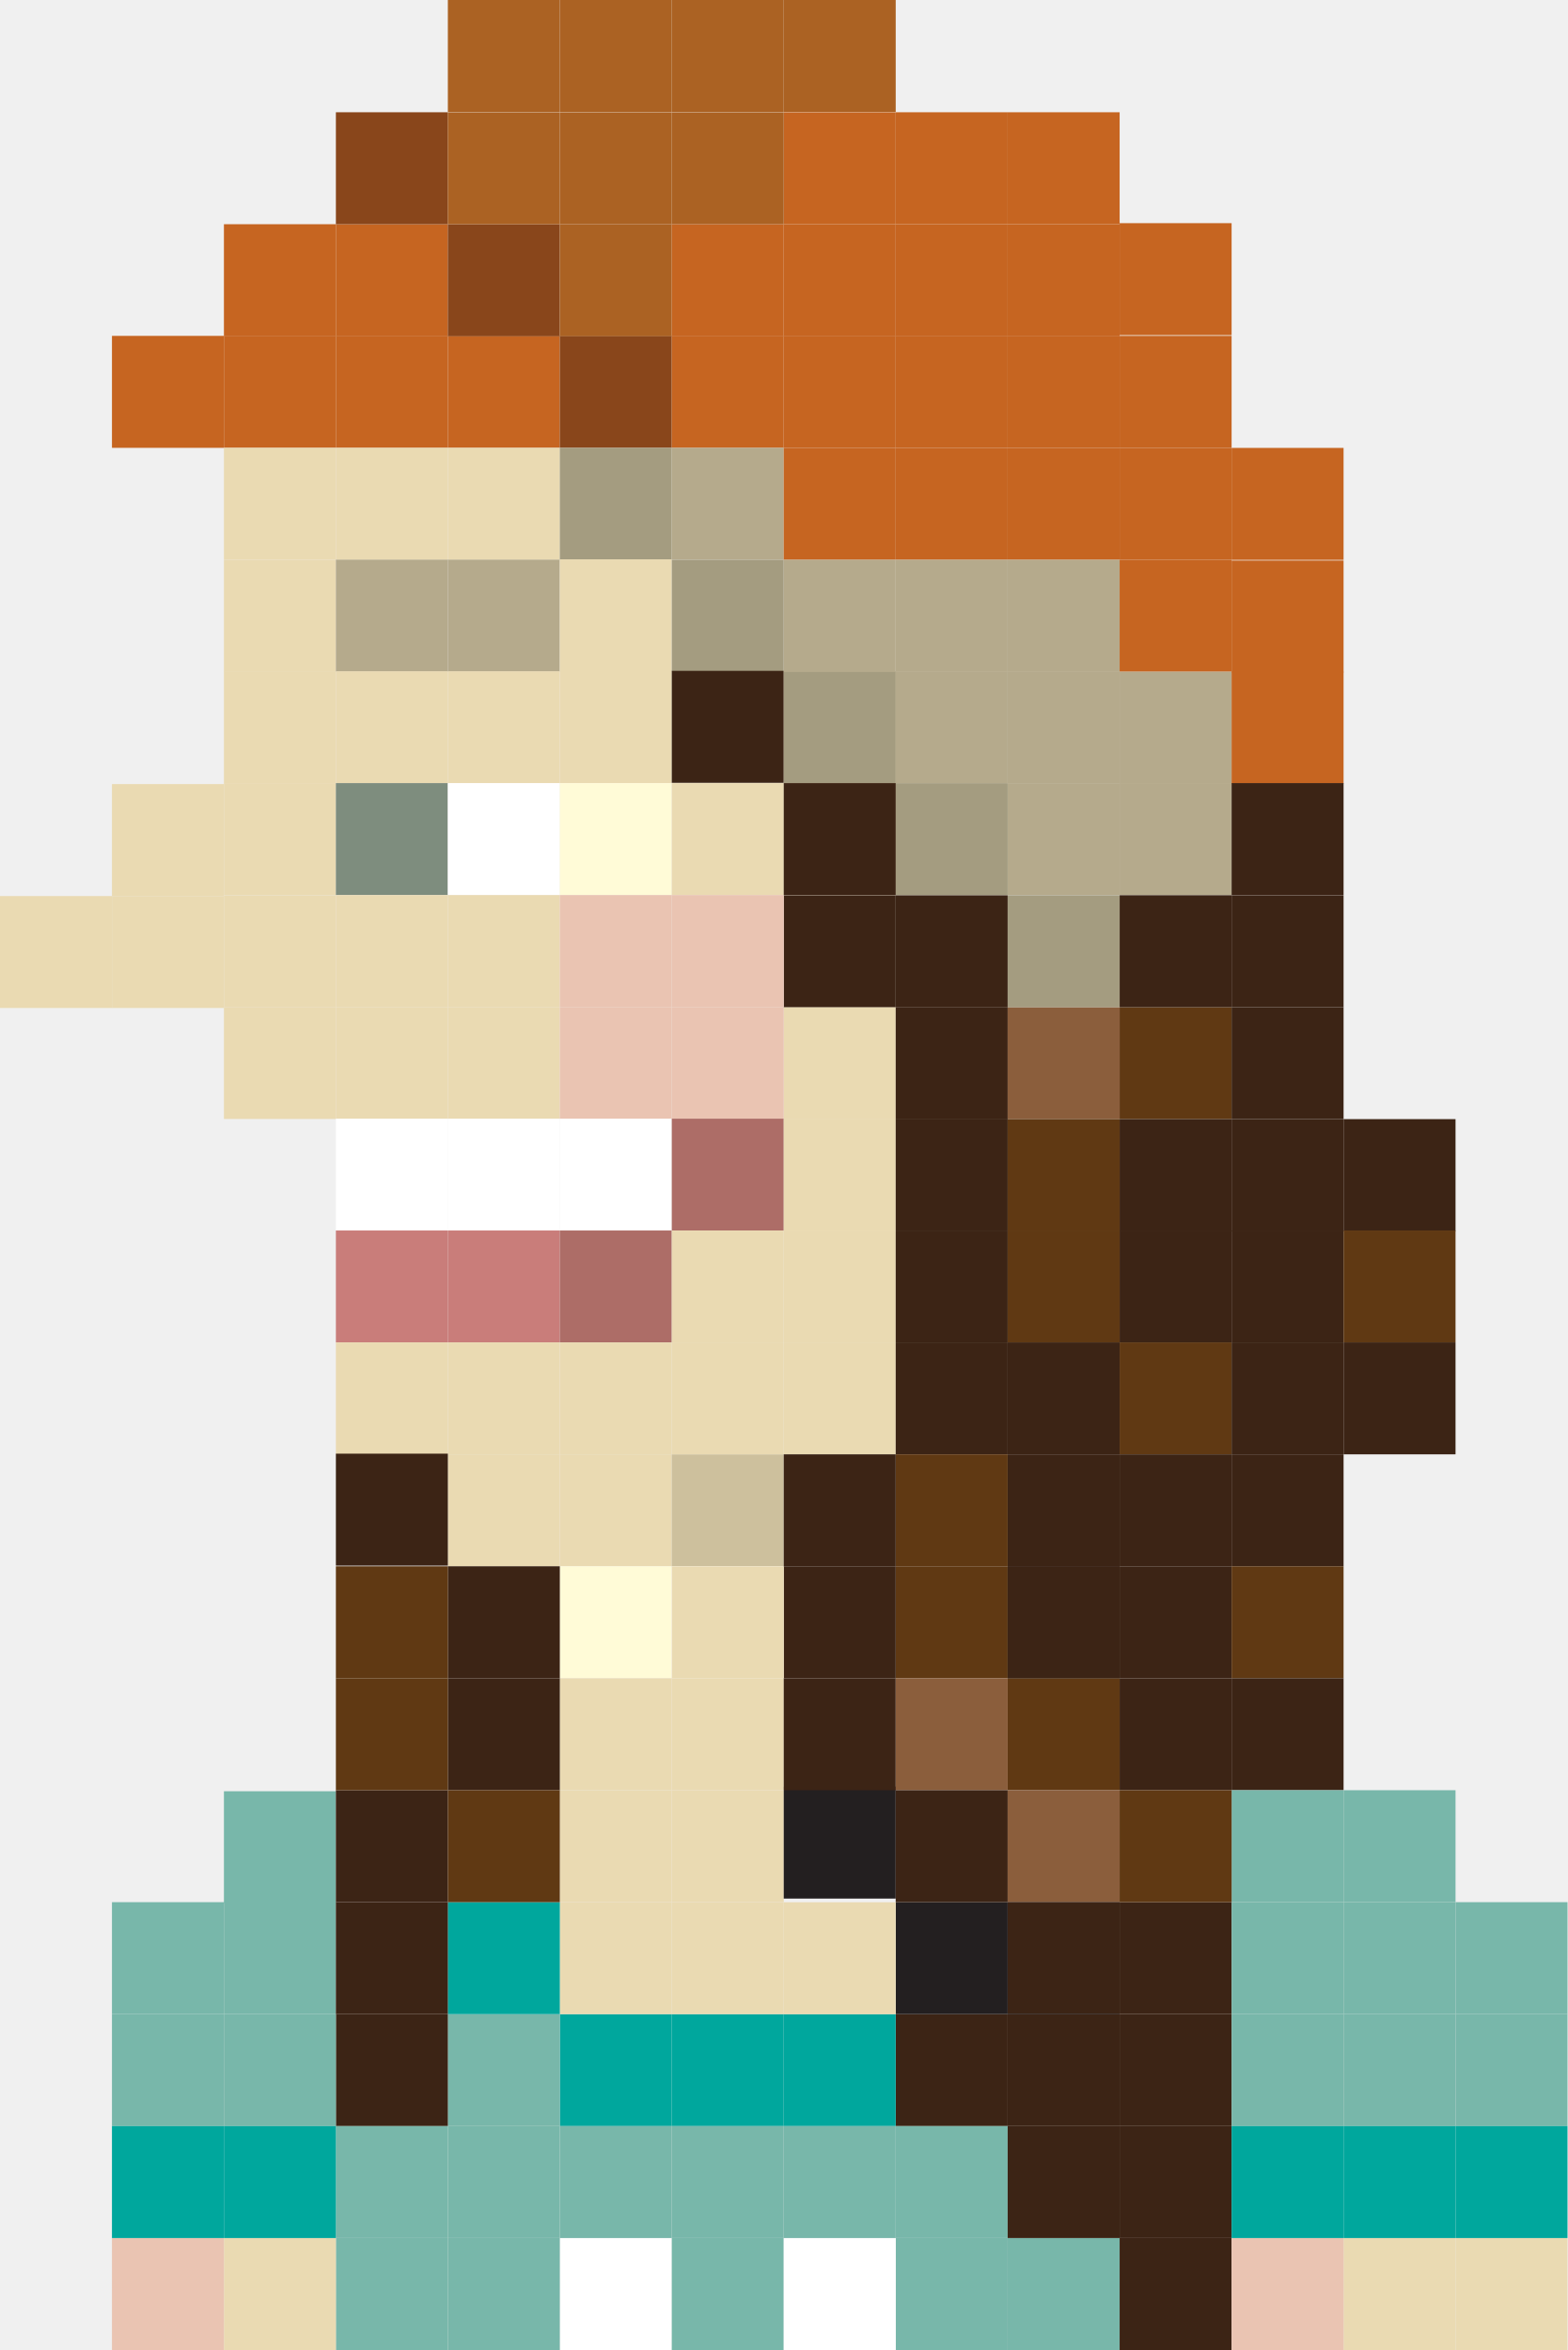
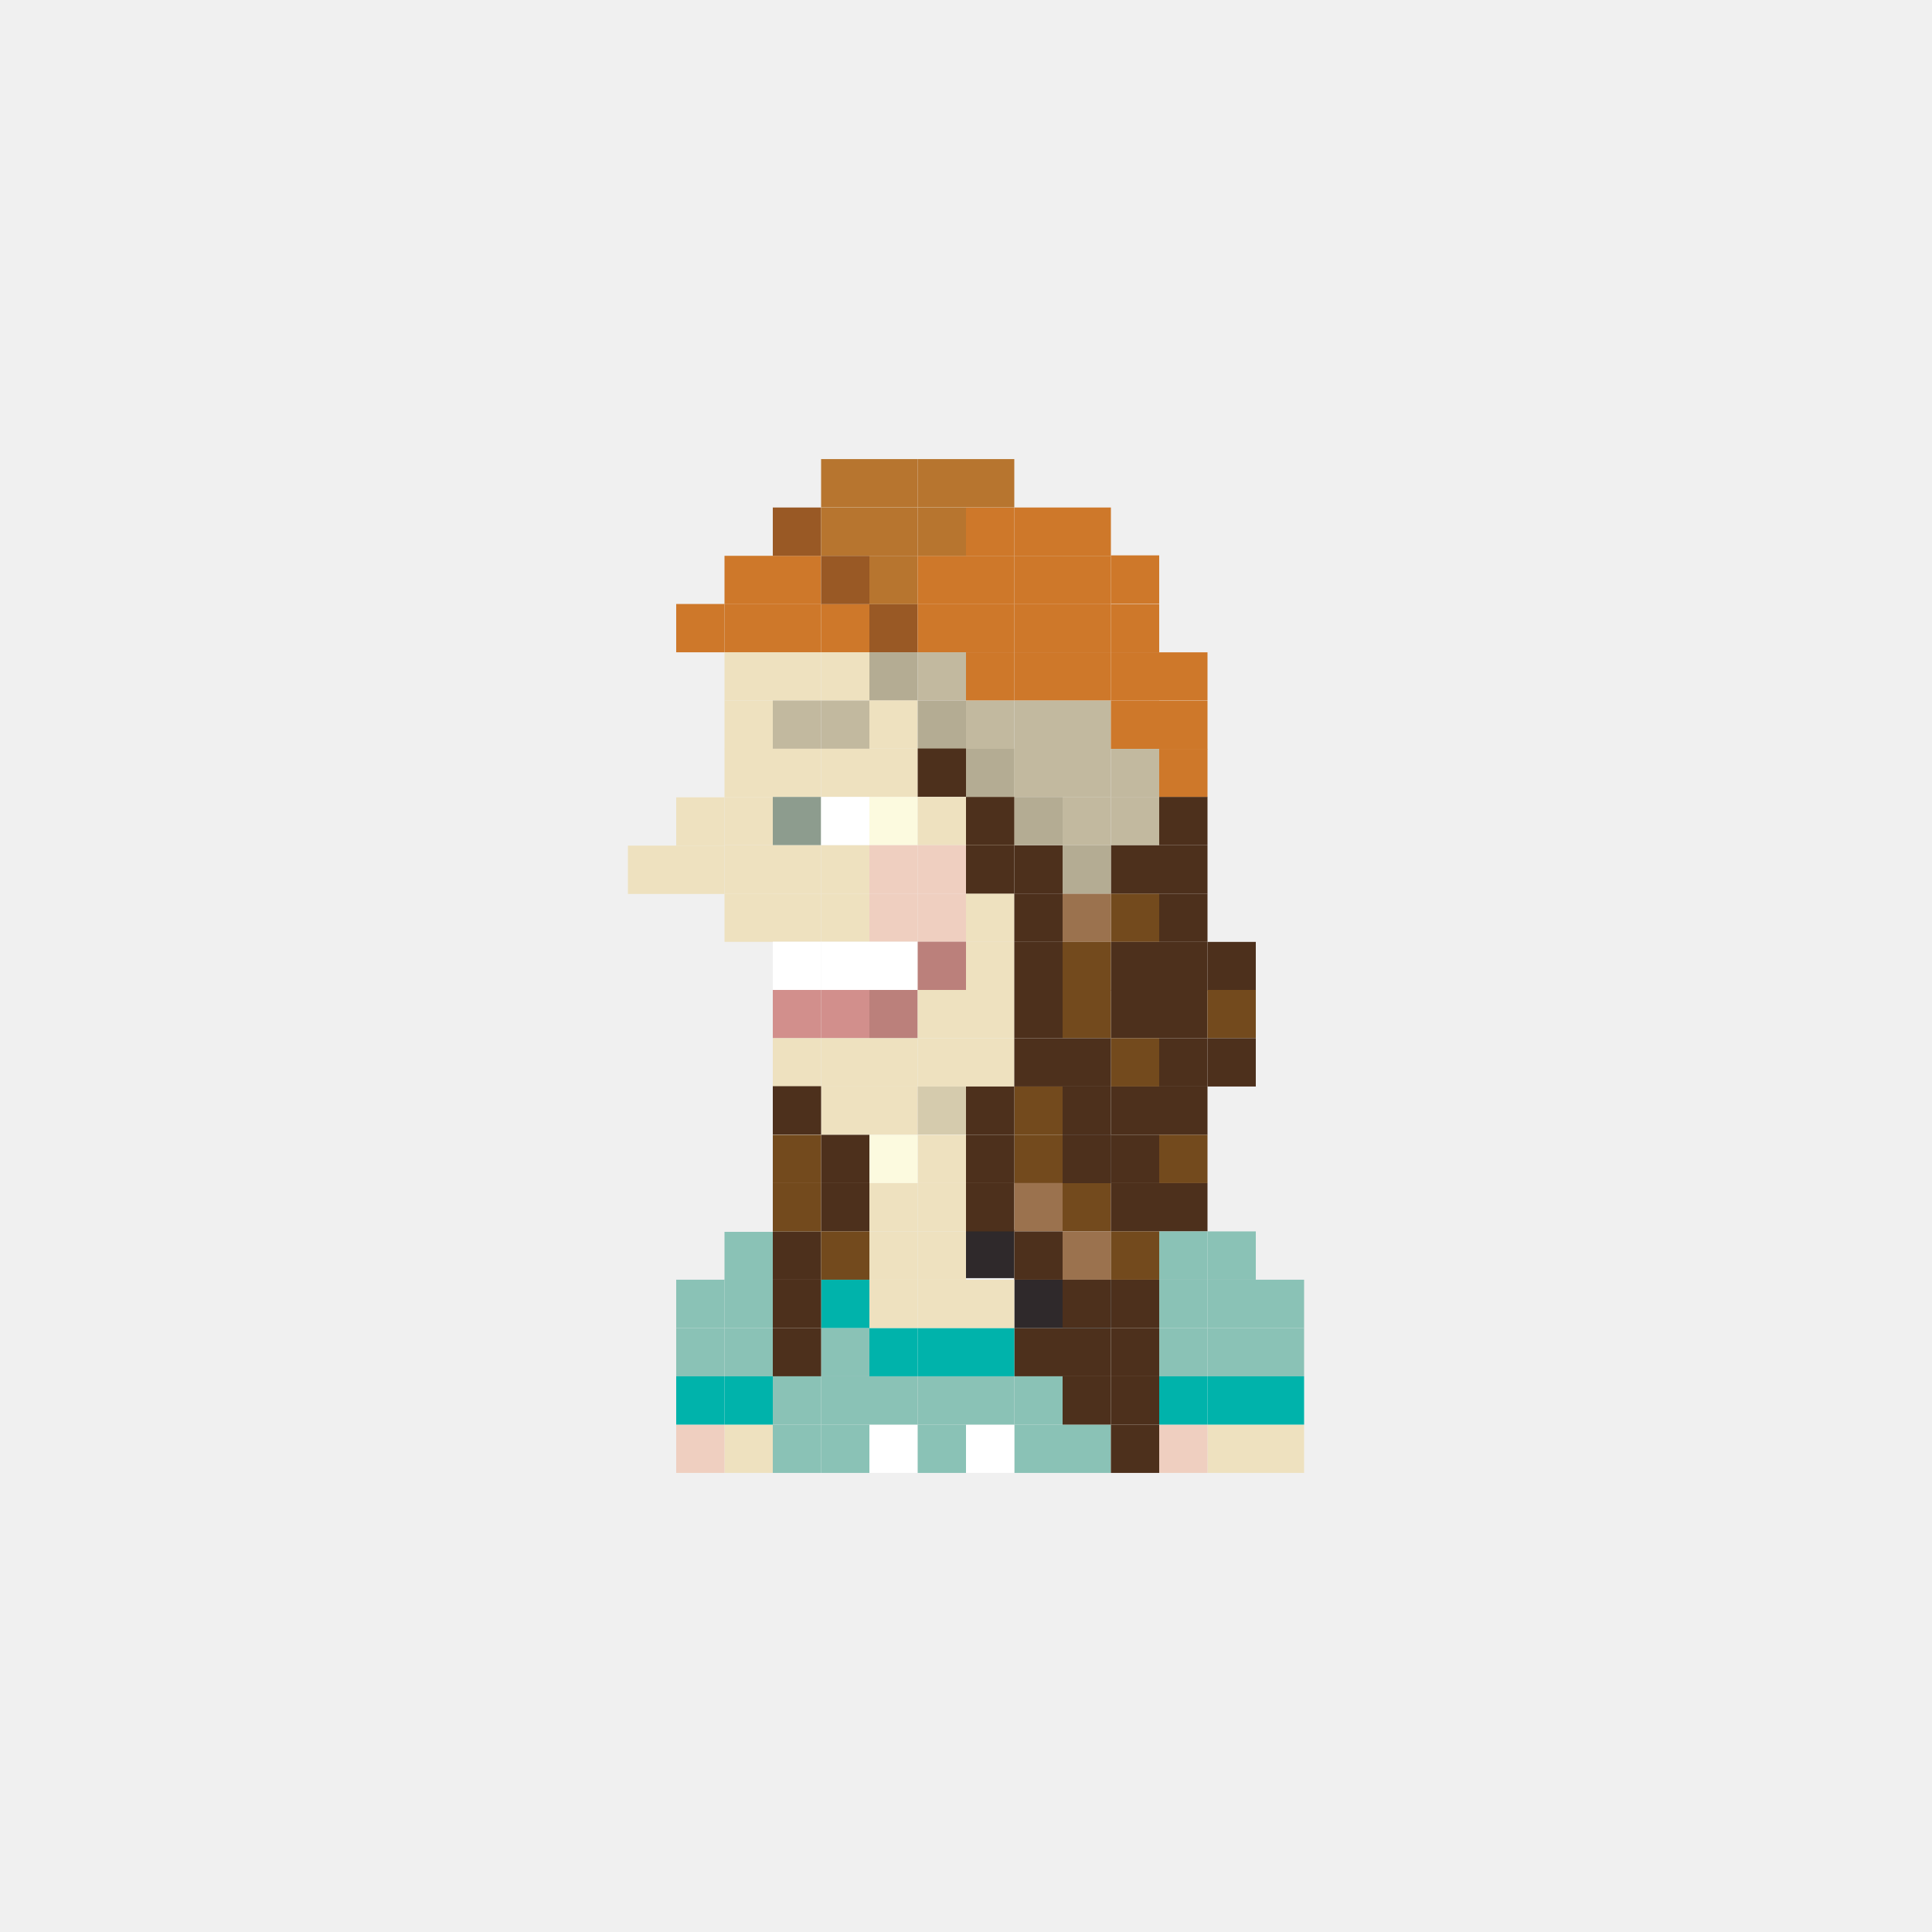
- <svg xmlns="http://www.w3.org/2000/svg" version="1.1" id="Layer_1" x="0px" y="0px" width="21px" height="31.485px" viewBox="0 0 21 31.485" enable-background="new 0 0 21 31.485" xml:space="preserve">
+ <svg xmlns="http://www.w3.org/2000/svg" version="1.1" id="Layer_1" x="0px" y="0px" width="300px" height="300px" viewBox="0 0 300 300" enable-background="new 0 0 300 300" xml:space="preserve">
  <g>
-     <rect x="1.5" y="12.005" fill="#EADAB2" width="1.5" height="1.5" />
-     <rect y="12.005" fill="#EADAB2" width="1.5" height="1.5" />
-     <rect x="1.5" y="10.505" fill="#EADAB2" width="1.5" height="1.5" />
-     <rect x="7.5" y="26.985" fill="#00A79D" width="1.5" height="1.5" />
-     <rect x="9" y="26.985" fill="#00A79D" width="1.5" height="1.5" />
-     <rect x="12" y="26.985" fill="#3C2415" width="1.5" height="1.5" />
-     <rect x="10.5" y="26.985" fill="#00A79D" width="1.5" height="1.5" />
-     <rect x="6" y="26.985" fill="#78B7AA" width="1.5" height="1.5" />
-     <rect x="4.5" y="26.985" fill="#3C2415" width="1.5" height="1.5" />
-     <rect x="3" y="26.985" fill="#78B7AA" width="1.5" height="1.5" />
-     <rect x="13.5" y="26.985" fill="#3C2415" width="1.5" height="1.5" />
-     <rect x="15" y="26.985" fill="#3C2415" width="1.5" height="1.5" />
-     <rect x="18" y="26.985" fill="#78B7AA" width="1.5" height="1.5" />
-     <rect x="19.5" y="26.985" fill="#78B7AA" width="1.5" height="1.5" />
-     <rect x="7.5" y="29.985" fill="#FFFFFF" width="1.5" height="1.5" />
-     <rect x="9" y="29.985" fill="#78B7AA" width="1.5" height="1.5" />
-     <rect x="12" y="29.985" fill="#78B7AA" width="1.5" height="1.5" />
-     <rect x="10.5" y="29.985" fill="#FFFFFF" width="1.5" height="1.5" />
-     <rect x="6" y="29.985" fill="#78B7AA" width="1.5" height="1.5" />
-     <rect x="4.5" y="29.985" fill="#78B7AA" width="1.5" height="1.5" />
-     <rect x="3" y="29.985" fill="#EADAB2" width="1.5" height="1.5" />
-     <rect x="13.5" y="29.985" fill="#78B7AA" width="1.5" height="1.5" />
-     <rect x="15" y="29.985" fill="#3C2415" width="1.5" height="1.5" />
-     <rect x="18" y="29.985" fill="#EADAB2" width="1.5" height="1.5" />
-     <rect x="19.5" y="29.985" fill="#EADAB2" width="1.5" height="1.5" />
-     <rect x="7.5" y="25.485" fill="#EADAB2" width="1.5" height="1.5" />
-     <rect x="9" y="25.485" fill="#EADAB2" width="1.5" height="1.5" />
-     <rect x="12" y="25.485" fill="#231F20" width="1.5" height="1.5" />
-     <rect x="10.5" y="25.486" fill="#EADAB2" width="1.5" height="1.5" />
-     <rect x="9" y="23.985" fill="#EADAB2" width="1.5" height="1.5" />
-     <rect x="10.5" y="23.937" fill="#231F20" width="1.5" height="1.5" />
-     <rect x="6" y="25.485" fill="#00A79D" width="1.5" height="1.5" />
-     <rect x="3" y="25.485" fill="#78B7AA" width="1.5" height="1.5" />
-     <rect x="13.5" y="25.485" fill="#334D6B" width="1.5" height="1.5" />
-     <rect x="15" y="25.485" fill="#3C2415" width="1.5" height="1.5" />
-     <rect x="18" y="25.485" fill="#78B7AA" width="1.5" height="1.5" />
-     <rect x="19.5" y="25.485" fill="#78B7AA" width="1.5" height="1.5" />
-     <rect x="3" y="23.999" fill="#78B7AA" width="1.5" height="1.5" />
-     <rect x="7.5" y="28.485" fill="#78B7AA" width="1.5" height="1.5" />
-     <rect x="9" y="28.485" fill="#78B7AA" width="1.5" height="1.5" />
-     <rect x="12" y="28.485" fill="#78B7AA" width="1.5" height="1.5" />
-     <rect x="10.5" y="28.485" fill="#78B7AA" width="1.5" height="1.5" />
-     <rect x="6" y="28.485" fill="#78B7AA" width="1.5" height="1.5" />
-     <rect x="4.5" y="28.485" fill="#78B7AA" width="1.5" height="1.5" />
-     <rect x="3" y="28.485" fill="#00A79D" width="1.5" height="1.5" />
-     <rect x="1.5" y="26.985" fill="#78B7AA" width="1.5" height="1.5" />
-     <rect x="1.5" y="29.985" fill="#EAC4B2" width="1.5" height="1.5" />
-     <rect x="1.5" y="25.485" fill="#78B7AA" width="1.5" height="1.5" />
-     <rect x="1.5" y="28.485" fill="#00A79D" width="1.5" height="1.5" />
-     <rect x="13.5" y="28.485" fill="#3C2415" width="1.5" height="1.5" />
-     <rect x="15" y="28.485" fill="#3C2415" width="1.5" height="1.5" />
-     <rect x="18" y="28.485" fill="#00A79D" width="1.5" height="1.5" />
-     <rect x="19.5" y="28.485" fill="#00A79D" width="1.5" height="1.5" />
-     <rect x="1.5" y="4.5" fill="#C66521" width="1.5" height="1.5" />
-     <rect x="3" y="4.5" fill="#C66521" width="1.5" height="1.5" />
-     <rect x="4.5" y="4.5" fill="#C66521" width="1.5" height="1.5" />
-     <rect x="6" y="4.5" fill="#C66521" width="1.5" height="1.5" />
-     <rect x="7.5" y="4.5" fill="#89461B" width="1.5" height="1.5" />
-     <rect x="9" y="4.5" fill="#C66521" width="1.5" height="1.5" />
-     <rect x="3" y="6" fill="#EADAB2" width="1.5" height="1.5" />
-     <rect x="4.5" y="6" fill="#EADAB2" width="1.5" height="1.5" />
-     <rect x="6" y="6" fill="#EADAB2" width="1.5" height="1.5" />
-     <rect x="7.5" y="6" fill="#A49C80" width="1.5" height="1.5" />
-     <rect x="9" y="6" fill="#B5AA8C" width="1.5" height="1.5" />
-     <rect x="3" y="7.5" fill="#EADAB2" width="1.5" height="1.5" />
-     <rect x="3" y="8.994" fill="#EADAB2" width="1.5" height="1.5" />
-     <rect x="3" y="10.492" fill="#EADAB2" width="1.5" height="1.5" />
-     <rect x="3" y="11.994" fill="#EADAB2" width="1.5" height="1.5" />
-     <rect x="3" y="13.492" fill="#EADAB2" width="1.5" height="1.5" />
-     <rect x="6" y="13.492" fill="#EADAB2" width="1.5" height="1.5" />
-     <rect x="4.5" y="13.492" fill="#EADAB2" width="1.5" height="1.5" />
-     <rect x="7.5" y="13.492" fill="#EAC4B2" width="1.5" height="1.5" />
-     <rect x="10.5" y="13.492" fill="#EADAB2" width="1.5" height="1.5" />
-     <rect x="9" y="13.492" fill="#EAC4B2" width="1.5" height="1.5" />
-     <rect x="6" y="14.988" fill="#FFFFFF" width="1.5" height="1.5" />
-     <rect x="4.5" y="14.988" fill="#FFFFFF" width="1.5" height="1.5" />
-     <rect x="7.5" y="14.988" fill="#FFFFFF" width="1.5" height="1.5" />
-     <rect x="9" y="14.988" fill="#AD6D67" width="1.5" height="1.5" />
-     <rect x="6" y="16.486" fill="#C97D7A" width="1.5" height="1.499" />
-     <rect x="4.5" y="16.486" fill="#C97D7A" width="1.5" height="1.499" />
-     <rect x="7.5" y="16.486" fill="#AD6D67" width="1.5" height="1.499" />
-     <rect x="9" y="16.486" fill="#EADAB2" width="1.5" height="1.499" />
-     <rect x="6" y="17.985" fill="#EADAB2" width="1.5" height="1.5" />
-     <rect x="4.5" y="17.985" fill="#EADAB2" width="1.5" height="1.5" />
-     <rect x="7.5" y="17.985" fill="#EADAB2" width="1.5" height="1.5" />
-     <rect x="6" y="19.485" fill="#EADAB2" width="1.5" height="1.5" />
-     <rect x="7.5" y="19.485" fill="#EADAB2" width="1.5" height="1.5" />
-     <rect x="7.5" y="20.985" fill="#FFFBD7" width="1.5" height="1.5" />
-     <rect x="9" y="19.485" fill="#CDC09D" width="1.5" height="1.5" />
-     <rect x="9" y="17.985" fill="#EADAB2" width="1.5" height="1.5" />
-     <rect x="10.5" y="17.985" fill="#EADAB2" width="1.5" height="1.5" />
-     <rect x="9" y="20.985" fill="#FFFFFF" width="1.5" height="1.5" />
-     <rect x="12" y="20.985" fill="#603913" width="1.5" height="1.5" />
-     <rect x="10.5" y="20.985" fill="#3C2415" width="1.5" height="1.5" />
-     <rect x="9" y="20.985" fill="#EADAB2" width="1.5" height="1.5" />
-     <rect x="9" y="22.485" fill="#EADAB2" width="1.5" height="1.5" />
-     <rect x="10.5" y="22.485" fill="#3C2415" width="1.5" height="1.5" />
-     <rect x="13.5" y="20.985" fill="#231F20" width="1.5" height="1.5" />
-     <rect x="7.5" y="22.485" fill="#EADAB2" width="1.5" height="1.5" />
-     <rect x="12" y="22.485" fill="#8B5E3C" width="1.5" height="1.5" />
-     <rect x="12" y="23.985" fill="#3C2415" width="1.5" height="1.5" />
-     <rect x="7.5" y="23.985" fill="#EADAB2" width="1.5" height="1.5" />
-     <rect x="12" y="13.492" fill="#3C2415" width="1.5" height="1.5" />
-     <rect x="10.5" y="11.994" fill="#3C2415" width="1.5" height="1.5" />
-     <rect x="12" y="11.994" fill="#3C2415" width="1.5" height="1.5" />
-     <rect x="10.5" y="16.486" fill="#EADAB2" width="1.5" height="1.499" />
-     <rect x="12" y="16.486" fill="#3C2415" width="1.5" height="1.499" />
-     <rect x="10.5" y="14.988" fill="#EADAB2" width="1.5" height="1.5" />
-     <rect x="12" y="14.988" fill="#3C2415" width="1.5" height="1.5" />
-     <rect x="10.5" y="10.492" fill="#EADAB2" width="1.5" height="1.5" />
-     <rect x="12" y="10.492" fill="#A49C80" width="1.5" height="1.5" />
-     <rect x="10.5" y="8.994" fill="#EADAB2" width="1.5" height="1.5" />
-     <rect x="12" y="8.994" fill="#B5AA8C" width="1.5" height="1.5" />
-     <rect x="13.5" y="10.492" fill="#B5AA8C" width="1.5" height="1.5" />
-     <rect x="13.5" y="8.994" fill="#B5AA8C" width="1.5" height="1.5" />
-     <rect x="4.5" y="7.498" fill="#B5AA8C" width="1.5" height="1.5" />
-     <rect x="6" y="7.498" fill="#B5AA8C" width="1.5" height="1.5" />
-     <rect x="7.5" y="7.494" fill="#EADAB2" width="1.5" height="1.5" />
-     <rect x="9" y="7.5" fill="#A49C80" width="1.5" height="1.5" />
-     <rect x="4.5" y="8.994" fill="#EADAB2" width="1.5" height="1.5" />
-     <rect x="6" y="8.994" fill="#EADAB2" width="1.5" height="1.5" />
-     <rect x="7.5" y="8.992" fill="#EADAB2" width="1.5" height="1.5" />
-     <rect x="9" y="8.988" fill="#3C2415" width="1.5" height="1.5" />
-     <rect x="4.5" y="10.492" fill="#7E8D7E" width="1.5" height="1.5" />
-     <rect x="6" y="10.492" fill="#FFFFFF" width="1.5" height="1.5" />
-     <rect x="4.5" y="11.992" fill="#EADAB2" width="1.5" height="1.5" />
-     <rect x="6" y="11.992" fill="#EADAB2" width="1.5" height="1.5" />
-     <rect x="7.5" y="10.492" fill="#FFFBD7" width="1.5" height="1.5" />
-     <rect x="9" y="10.492" fill="#EADAB2" width="1.5" height="1.5" />
-     <rect x="7.5" y="11.992" fill="#EAC4B2" width="1.5" height="1.5" />
-     <rect x="9" y="11.992" fill="#EAC4B2" width="1.5" height="1.5" />
-     <rect x="10.5" y="4.5" fill="#C66521" width="1.5" height="1.5" />
-     <rect x="12" y="4.5" fill="#C66521" width="1.5" height="1.5" />
-     <rect x="10.5" y="1.504" fill="#C66521" width="1.5" height="1.5" />
-     <rect x="12" y="1.504" fill="#C66521" width="1.5" height="1.5" />
-     <rect x="12" y="3.004" fill="#C66521" width="1.5" height="1.5" />
-     <rect x="13.5" y="3.004" fill="#C66521" width="1.5" height="1.5" />
-     <rect x="13.5" y="1.504" fill="#C66521" width="1.5" height="1.5" />
-     <rect x="3" y="3.004" fill="#C66521" width="1.5" height="1.5" />
-     <rect x="4.5" y="3.004" fill="#C66521" width="1.5" height="1.5" />
-     <rect x="6" y="3.004" fill="#89461B" width="1.5" height="1.5" />
-     <rect x="7.5" y="3.004" fill="#AB6223" width="1.5" height="1.5" />
-     <rect x="9" y="3.004" fill="#C66521" width="1.5" height="1.5" />
-     <rect x="4.5" y="1.504" fill="#89461B" width="1.5" height="1.5" />
-     <rect x="6" y="1.504" fill="#AB6223" width="1.5" height="1.5" />
-     <rect x="7.5" y="1.504" fill="#AB6223" width="1.5" height="1.5" />
-     <rect x="9" y="1.504" fill="#AB6223" width="1.5" height="1.5" />
-     <rect x="6" fill="#AB6223" width="1.5" height="1.5" />
-     <rect x="7.5" fill="#AB6223" width="1.5" height="1.5" />
-     <rect x="9" fill="#AB6223" width="1.5" height="1.5" />
-     <rect x="10.5" fill="#AB6223" width="1.5" height="1.5" />
-     <rect x="10.5" y="3.004" fill="#C66521" width="1.5" height="1.5" />
-     <rect x="10.5" y="6" fill="#C66521" width="1.5" height="1.5" />
-     <rect x="10.5" y="8.994" fill="#A49C80" width="1.5" height="1.5" />
-     <rect x="10.5" y="10.492" fill="#3C2415" width="1.5" height="1.5" />
-     <rect x="12" y="6" fill="#C66521" width="1.5" height="1.5" />
-     <rect x="13.5" y="6" fill="#C66521" width="1.5" height="1.5" />
-     <rect x="13.5" y="4.5" fill="#C66521" width="1.5" height="1.5" />
-     <rect x="15" y="4.5" fill="#C66521" width="1.5" height="1.5" />
-     <rect x="15" y="2.99" fill="#C66521" width="1.5" height="1.5" />
-     <rect x="13.5" y="7.5" fill="#B5AA8C" width="1.5" height="1.5" />
-     <rect x="15" y="7.5" fill="#C66521" width="1.5" height="1.5" />
-     <rect x="15" y="6" fill="#C66521" width="1.5" height="1.5" />
-     <rect x="15" y="9" fill="#B5AA8C" width="1.5" height="1.5" />
-     <rect x="15" y="10.492" fill="#B5AA8C" width="1.5" height="1.5" />
-     <rect x="15" y="13.494" fill="#603913" width="1.5" height="1.5" />
-     <rect x="15" y="11.994" fill="#3C2415" width="1.5" height="1.5" />
-     <rect x="15" y="14.994" fill="#3C2415" width="1.5" height="1.5" />
-     <rect x="16.5" y="9" fill="#C66521" width="1.5" height="1.5" />
-     <rect x="16.5" y="10.492" fill="#3C2415" width="1.5" height="1.5" />
-     <rect x="16.5" y="7.51" fill="#C66521" width="1.5" height="1.5" />
-     <rect x="16.5" y="6.001" fill="#C66521" width="1.5" height="1.5" />
-     <rect x="16.5" y="11.994" fill="#3C2415" width="1.5" height="1.5" />
-     <rect x="16.5" y="13.494" fill="#3C2415" width="1.5" height="1.5" />
-     <rect x="16.5" y="14.994" fill="#3C2415" width="1.5" height="1.5" />
-     <rect x="13.5" y="13.494" fill="#8B5E3C" width="1.5" height="1.5" />
-     <rect x="13.5" y="11.994" fill="#A49C80" width="1.5" height="1.5" />
-     <rect x="13.5" y="14.994" fill="#603913" width="1.5" height="1.5" />
-     <rect x="15" y="16.486" fill="#3C2415" width="1.5" height="1.499" />
-     <rect x="16.5" y="16.486" fill="#3C2415" width="1.5" height="1.499" />
-     <rect x="13.5" y="16.486" fill="#603913" width="1.5" height="1.499" />
-     <rect x="15" y="17.985" fill="#603913" width="1.5" height="1.5" />
-     <rect x="16.5" y="17.985" fill="#3C2415" width="1.5" height="1.5" />
-     <rect x="13.5" y="22.485" fill="#603913" width="1.5" height="1.5" />
-     <rect x="13.5" y="23.985" fill="#8B5E3C" width="1.5" height="1.5" />
-     <rect x="13.5" y="25.485" fill="#3C2415" width="1.5" height="1.5" />
-     <rect x="15" y="20.985" fill="#3C2415" width="1.5" height="1.5" />
-     <rect x="16.5" y="19.485" fill="#3C2415" width="1.5" height="1.5" />
-     <rect x="15" y="22.485" fill="#3C2415" width="1.5" height="1.5" />
-     <rect x="16.5" y="20.985" fill="#603913" width="1.5" height="1.5" />
-     <rect x="16.5" y="22.485" fill="#3C2415" width="1.5" height="1.5" />
-     <rect x="18" y="14.994" fill="#3C2415" width="1.5" height="1.5" />
-     <rect x="18" y="16.486" fill="#603913" width="1.5" height="1.499" />
-     <rect x="18" y="17.985" fill="#3C2415" width="1.5" height="1.5" />
-     <rect x="18" y="23.985" fill="#78B7AA" width="1.5" height="1.5" />
-     <rect x="16.5" y="26.985" fill="#78B7AA" width="1.5" height="1.5" />
-     <rect x="16.5" y="29.985" fill="#EAC4B2" width="1.5" height="1.5" />
-     <rect x="16.5" y="25.485" fill="#78B7AA" width="1.5" height="1.5" />
-     <rect x="16.5" y="28.485" fill="#00A79D" width="1.5" height="1.5" />
-     <rect x="16.5" y="23.985" fill="#78B7AA" width="1.5" height="1.5" />
-     <rect x="15" y="23.985" fill="#603913" width="1.5" height="1.5" />
-     <rect x="6" y="20.985" fill="#3C2415" width="1.5" height="1.5" />
-     <rect x="6" y="22.485" fill="#3C2415" width="1.5" height="1.5" />
-     <rect x="4.5" y="23.985" fill="#3C2415" width="1.5" height="1.5" />
-     <rect x="4.5" y="20.985" fill="#603913" width="1.5" height="1.5" />
-     <rect x="4.5" y="19.476" fill="#3C2415" width="1.5" height="1.5" />
-     <rect x="4.5" y="22.485" fill="#603913" width="1.5" height="1.5" />
-     <rect x="6" y="23.985" fill="#603913" width="1.5" height="1.5" />
-     <rect x="4.5" y="25.485" fill="#3C2415" width="1.5" height="1.5" />
-     <rect x="13.5" y="17.985" fill="#3C2415" width="1.5" height="1.5" />
-     <rect x="15" y="19.485" fill="#3C2415" width="1.5" height="1.5" />
-     <rect x="13.5" y="19.485" fill="#3C2415" width="1.5" height="1.5" />
-     <rect x="12" y="17.985" fill="#3C2415" width="1.5" height="1.5" />
-     <rect x="12" y="19.485" fill="#603913" width="1.5" height="1.5" />
-     <rect x="10.5" y="19.485" fill="#3C2415" width="1.5" height="1.5" />
-     <rect x="13.5" y="20.985" fill="#3C2415" width="1.5" height="1.5" />
-     <rect x="10.5" y="7.5" fill="#B5AA8C" width="1.5" height="1.5" />
-     <rect x="12" y="7.5" fill="#B5AA8C" width="1.5" height="1.5" />
+     <rect x="105" y="131.311" fill="#EEE1BF" width="7.5" height="7.5" />
+     <rect x="97.5" y="131.311" fill="#EEE1BF" width="7.5" height="7.5" />
+     <rect x="105" y="123.811" fill="#EEE1BF" width="7.5" height="7.5" />
+     <rect x="135" y="206.213" fill="#00B3AB" width="7.5" height="7.5" />
+     <rect x="142.5" y="206.213" fill="#00B3AB" width="7.5" height="7.5" />
+     <rect x="157.5" y="206.213" fill="#4D301C" width="7.5" height="7.5" />
+     <rect x="150" y="206.213" fill="#00B3AB" width="7.5" height="7.5" />
+     <rect x="127.5" y="206.213" fill="#8AC2B6" width="7.5" height="7.5" />
+     <rect x="120" y="206.213" fill="#4D301C" width="7.5" height="7.5" />
+     <rect x="112.5" y="206.213" fill="#8AC2B6" width="7.5" height="7.5" />
+     <rect x="165" y="206.213" fill="#4D301C" width="7.5" height="7.5" />
+     <rect x="172.5" y="206.213" fill="#4D301C" width="7.5" height="7.5" />
+     <rect x="187.5" y="206.213" fill="#8AC2B6" width="7.5" height="7.5" />
+     <rect x="195" y="206.213" fill="#8AC2B6" width="7.5" height="7.5" />
+     <rect x="135" y="221.213" fill="#FFFFFF" width="7.5" height="7.5" />
+     <rect x="142.5" y="221.213" fill="#8AC2B6" width="7.5" height="7.5" />
+     <rect x="157.5" y="221.213" fill="#8AC2B6" width="7.5" height="7.5" />
+     <rect x="150" y="221.213" fill="#FFFFFF" width="7.5" height="7.5" />
+     <rect x="127.5" y="221.213" fill="#8AC2B6" width="7.5" height="7.5" />
+     <rect x="120" y="221.213" fill="#8AC2B6" width="7.5" height="7.5" />
+     <rect x="112.5" y="221.213" fill="#EEE1BF" width="7.5" height="7.5" />
+     <rect x="165" y="221.213" fill="#8AC2B6" width="7.5" height="7.5" />
+     <rect x="172.5" y="221.213" fill="#4D301C" width="7.5" height="7.5" />
+     <rect x="187.5" y="221.213" fill="#EEE1BF" width="7.5" height="7.5" />
+     <rect x="195" y="221.213" fill="#EEE1BF" width="7.5" height="7.5" />
+     <rect x="135" y="198.713" fill="#EEE1BF" width="7.5" height="7.5" />
+     <rect x="142.5" y="198.713" fill="#EEE1BF" width="7.5" height="7.5" />
+     <rect x="157.5" y="198.713" fill="#2F292B" width="7.5" height="7.5" />
+     <rect x="150" y="198.718" fill="#EEE1BF" width="7.5" height="7.5" />
+     <rect x="142.5" y="191.213" fill="#EEE1BF" width="7.5" height="7.5" />
+     <rect x="150" y="190.969" fill="#2F292B" width="7.5" height="7.5" />
+     <rect x="127.5" y="198.713" fill="#00B3AB" width="7.5" height="7.5" />
+     <rect x="112.5" y="198.713" fill="#8AC2B6" width="7.5" height="7.5" />
+     <rect x="165" y="198.713" fill="#42607E" width="7.5" height="7.5" />
+     <rect x="172.5" y="198.713" fill="#4D301C" width="7.5" height="7.5" />
+     <rect x="187.5" y="198.713" fill="#8AC2B6" width="7.5" height="7.5" />
+     <rect x="195" y="198.713" fill="#8AC2B6" width="7.5" height="7.5" />
+     <rect x="112.5" y="191.282" fill="#8AC2B6" width="7.5" height="7.5" />
+     <rect x="135" y="213.713" fill="#8AC2B6" width="7.5" height="7.5" />
+     <rect x="142.5" y="213.713" fill="#8AC2B6" width="7.5" height="7.5" />
+     <rect x="157.5" y="213.713" fill="#8AC2B6" width="7.5" height="7.5" />
+     <rect x="150" y="213.713" fill="#8AC2B6" width="7.5" height="7.5" />
+     <rect x="127.5" y="213.713" fill="#8AC2B6" width="7.5" height="7.5" />
+     <rect x="120" y="213.713" fill="#8AC2B6" width="7.5" height="7.5" />
+     <rect x="112.5" y="213.713" fill="#00B3AB" width="7.5" height="7.5" />
+     <rect x="105" y="206.213" fill="#8AC2B6" width="7.5" height="7.5" />
+     <rect x="105" y="221.213" fill="#EFCFC0" width="7.5" height="7.5" />
+     <rect x="105" y="198.713" fill="#8AC2B6" width="7.5" height="7.5" />
+     <rect x="105" y="213.713" fill="#00B3AB" width="7.5" height="7.5" />
+     <rect x="165" y="213.713" fill="#4D301C" width="7.5" height="7.5" />
+     <rect x="172.5" y="213.713" fill="#4D301C" width="7.5" height="7.5" />
+     <rect x="187.5" y="213.713" fill="#00B3AB" width="7.5" height="7.5" />
+     <rect x="195" y="213.713" fill="#00B3AB" width="7.5" height="7.5" />
+     <rect x="105" y="93.787" fill="#CE782A" width="7.5" height="7.5" />
+     <rect x="112.5" y="93.787" fill="#CE782A" width="7.5" height="7.5" />
+     <rect x="120" y="93.787" fill="#CE782A" width="7.5" height="7.5" />
+     <rect x="127.5" y="93.787" fill="#CE782A" width="7.5" height="7.5" />
+     <rect x="135" y="93.787" fill="#995925" width="7.5" height="7.5" />
+     <rect x="142.5" y="93.787" fill="#CE782A" width="7.5" height="7.5" />
+     <rect x="112.5" y="101.287" fill="#EEE1BF" width="7.5" height="7.5" />
+     <rect x="120" y="101.287" fill="#EEE1BF" width="7.5" height="7.5" />
+     <rect x="127.5" y="101.287" fill="#EEE1BF" width="7.5" height="7.5" />
+     <rect x="135" y="101.287" fill="#B4AC93" width="7.5" height="7.5" />
+     <rect x="142.5" y="101.287" fill="#C2B99F" width="7.5" height="7.5" />
+     <rect x="112.5" y="108.787" fill="#EEE1BF" width="7.5" height="7.5" />
+     <rect x="112.5" y="116.257" fill="#EEE1BF" width="7.5" height="7.5" />
+     <rect x="112.5" y="123.748" fill="#EEE1BF" width="7.5" height="7.5" />
+     <rect x="112.5" y="131.257" fill="#EEE1BF" width="7.5" height="7.5" />
+     <rect x="112.5" y="138.748" fill="#EEE1BF" width="7.5" height="7.5" />
+     <rect x="127.5" y="138.748" fill="#EEE1BF" width="7.5" height="7.5" />
+     <rect x="120" y="138.748" fill="#EEE1BF" width="7.5" height="7.5" />
+     <rect x="135" y="138.748" fill="#EFCFC0" width="7.5" height="7.5" />
+     <rect x="150" y="138.748" fill="#EEE1BF" width="7.5" height="7.5" />
+     <rect x="142.5" y="138.748" fill="#EFCFC0" width="7.5" height="7.5" />
+     <rect x="127.5" y="146.228" fill="#FFFFFF" width="7.5" height="7.5" />
+     <rect x="120" y="146.228" fill="#FFFFFF" width="7.5" height="7.5" />
+     <rect x="135" y="146.228" fill="#FFFFFF" width="7.5" height="7.5" />
+     <rect x="142.5" y="146.228" fill="#BB807B" width="7.5" height="7.5" />
+     <rect x="127.5" y="153.718" fill="#D28F8C" width="7.5" height="7.495" />
+     <rect x="120" y="153.718" fill="#D28F8C" width="7.5" height="7.495" />
+     <rect x="135" y="153.718" fill="#BB807B" width="7.5" height="7.495" />
+     <rect x="142.5" y="153.718" fill="#EEE1BF" width="7.5" height="7.495" />
+     <rect x="127.5" y="161.213" fill="#EEE1BF" width="7.5" height="7.5" />
+     <rect x="120" y="161.213" fill="#EEE1BF" width="7.5" height="7.5" />
+     <rect x="135" y="161.213" fill="#EEE1BF" width="7.5" height="7.5" />
+     <rect x="127.5" y="168.713" fill="#EEE1BF" width="7.5" height="7.5" />
+     <rect x="135" y="168.713" fill="#EEE1BF" width="7.5" height="7.5" />
+     <rect x="135" y="176.213" fill="#FCFADF" width="7.5" height="7.5" />
+     <rect x="142.5" y="168.713" fill="#D5CBAD" width="7.5" height="7.5" />
+     <rect x="142.5" y="161.213" fill="#EEE1BF" width="7.5" height="7.5" />
+     <rect x="150" y="161.213" fill="#EEE1BF" width="7.5" height="7.5" />
+     <rect x="142.5" y="176.213" fill="#FFFFFF" width="7.5" height="7.5" />
+     <rect x="157.5" y="176.213" fill="#734A1D" width="7.5" height="7.5" />
+     <rect x="150" y="176.213" fill="#4D301C" width="7.5" height="7.5" />
+     <rect x="142.5" y="176.213" fill="#EEE1BF" width="7.5" height="7.5" />
+     <rect x="142.5" y="183.713" fill="#EEE1BF" width="7.5" height="7.5" />
+     <rect x="150" y="183.713" fill="#4D301C" width="7.5" height="7.5" />
+     <rect x="165" y="176.213" fill="#2F292B" width="7.5" height="7.5" />
+     <rect x="135" y="183.713" fill="#EEE1BF" width="7.5" height="7.5" />
+     <rect x="157.5" y="183.713" fill="#9B724E" width="7.5" height="7.5" />
+     <rect x="157.5" y="191.213" fill="#4D301C" width="7.5" height="7.5" />
+     <rect x="135" y="191.213" fill="#EEE1BF" width="7.5" height="7.5" />
+     <rect x="157.5" y="138.748" fill="#4D301C" width="7.5" height="7.5" />
+     <rect x="150" y="131.257" fill="#4D301C" width="7.5" height="7.5" />
+     <rect x="157.5" y="131.257" fill="#4D301C" width="7.5" height="7.5" />
+     <rect x="150" y="153.718" fill="#EEE1BF" width="7.5" height="7.495" />
+     <rect x="157.5" y="153.718" fill="#4D301C" width="7.5" height="7.495" />
+     <rect x="150" y="146.228" fill="#EEE1BF" width="7.5" height="7.5" />
+     <rect x="157.5" y="146.228" fill="#4D301C" width="7.5" height="7.5" />
+     <rect x="150" y="123.748" fill="#EEE1BF" width="7.5" height="7.5" />
+     <rect x="157.5" y="123.748" fill="#B4AC93" width="7.5" height="7.5" />
+     <rect x="150" y="116.257" fill="#EEE1BF" width="7.5" height="7.5" />
+     <rect x="157.5" y="116.257" fill="#C2B99F" width="7.5" height="7.5" />
+     <rect x="165" y="123.748" fill="#C2B99F" width="7.5" height="7.5" />
+     <rect x="165" y="116.257" fill="#C2B99F" width="7.5" height="7.5" />
+     <rect x="120" y="108.777" fill="#C2B99F" width="7.5" height="7.5" />
+     <rect x="127.5" y="108.777" fill="#C2B99F" width="7.5" height="7.5" />
+     <rect x="135" y="108.757" fill="#EEE1BF" width="7.5" height="7.5" />
+     <rect x="142.5" y="108.787" fill="#B4AC93" width="7.5" height="7.5" />
+     <rect x="120" y="116.257" fill="#EEE1BF" width="7.5" height="7.5" />
+     <rect x="127.5" y="116.257" fill="#EEE1BF" width="7.5" height="7.5" />
+     <rect x="135" y="116.248" fill="#EEE1BF" width="7.5" height="7.5" />
+     <rect x="142.5" y="116.228" fill="#4D301C" width="7.5" height="7.5" />
+     <rect x="120" y="123.748" fill="#8D9C8E" width="7.5" height="7.5" />
+     <rect x="127.5" y="123.748" fill="#FFFFFF" width="7.5" height="7.5" />
+     <rect x="120" y="131.248" fill="#EEE1BF" width="7.5" height="7.5" />
+     <rect x="127.5" y="131.248" fill="#EEE1BF" width="7.5" height="7.5" />
+     <rect x="135" y="123.748" fill="#FCFADF" width="7.5" height="7.5" />
+     <rect x="142.5" y="123.748" fill="#EEE1BF" width="7.5" height="7.5" />
+     <rect x="135" y="131.248" fill="#EFCFC0" width="7.5" height="7.5" />
+     <rect x="142.5" y="131.248" fill="#EFCFC0" width="7.5" height="7.5" />
+     <rect x="150" y="93.787" fill="#CE782A" width="7.5" height="7.5" />
+     <rect x="157.5" y="93.787" fill="#CE782A" width="7.5" height="7.5" />
+     <rect x="150" y="78.806" fill="#CE782A" width="7.5" height="7.5" />
+     <rect x="157.5" y="78.806" fill="#CE782A" width="7.5" height="7.5" />
+     <rect x="157.5" y="86.306" fill="#CE782A" width="7.5" height="7.5" />
+     <rect x="165" y="86.306" fill="#CE782A" width="7.5" height="7.5" />
+     <rect x="165" y="78.806" fill="#CE782A" width="7.5" height="7.5" />
+     <rect x="112.5" y="86.306" fill="#CE782A" width="7.5" height="7.5" />
+     <rect x="120" y="86.306" fill="#CE782A" width="7.5" height="7.5" />
+     <rect x="127.5" y="86.306" fill="#995925" width="7.5" height="7.5" />
+     <rect x="135" y="86.306" fill="#B7752F" width="7.5" height="7.5" />
+     <rect x="142.5" y="86.306" fill="#CE782A" width="7.5" height="7.5" />
+     <rect x="120" y="78.806" fill="#995925" width="7.5" height="7.5" />
+     <rect x="127.5" y="78.806" fill="#B7752F" width="7.5" height="7.5" />
+     <rect x="135" y="78.806" fill="#B7752F" width="7.5" height="7.5" />
+     <rect x="142.5" y="78.806" fill="#B7752F" width="7.5" height="7.5" />
+     <rect x="127.5" y="71.287" fill="#B7752F" width="7.5" height="7.5" />
+     <rect x="135" y="71.287" fill="#B7752F" width="7.5" height="7.5" />
+     <rect x="142.5" y="71.287" fill="#B7752F" width="7.5" height="7.5" />
+     <rect x="150" y="71.287" fill="#B7752F" width="7.5" height="7.5" />
+     <rect x="150" y="86.306" fill="#CE782A" width="7.5" height="7.5" />
+     <rect x="150" y="101.287" fill="#CE782A" width="7.5" height="7.5" />
+     <rect x="150" y="116.257" fill="#B4AC93" width="7.5" height="7.5" />
+     <rect x="150" y="123.748" fill="#4D301C" width="7.5" height="7.5" />
+     <rect x="157.5" y="101.287" fill="#CE782A" width="7.5" height="7.5" />
+     <rect x="165" y="101.287" fill="#CE782A" width="7.5" height="7.5" />
+     <rect x="165" y="93.787" fill="#CE782A" width="7.5" height="7.5" />
+     <rect x="172.5" y="93.787" fill="#CE782A" width="7.5" height="7.5" />
+     <rect x="172.5" y="86.238" fill="#CE782A" width="7.5" height="7.5" />
+     <rect x="165" y="108.787" fill="#C2B99F" width="7.5" height="7.5" />
+     <rect x="172.5" y="108.787" fill="#CE782A" width="7.5" height="7.5" />
+     <rect x="172.5" y="101.287" fill="#CE782A" width="7.5" height="7.5" />
+     <rect x="172.5" y="116.287" fill="#C2B99F" width="7.5" height="7.5" />
+     <rect x="172.5" y="123.748" fill="#C2B99F" width="7.5" height="7.5" />
+     <rect x="172.5" y="138.757" fill="#734A1D" width="7.5" height="7.5" />
+     <rect x="172.5" y="131.257" fill="#4D301C" width="7.5" height="7.5" />
+     <rect x="172.5" y="146.257" fill="#4D301C" width="7.5" height="7.5" />
+     <rect x="180" y="116.287" fill="#CE782A" width="7.5" height="7.5" />
+     <rect x="180" y="123.748" fill="#4D301C" width="7.5" height="7.5" />
+     <rect x="180" y="108.835" fill="#CE782A" width="7.5" height="7.5" />
+     <rect x="180" y="101.292" fill="#CE782A" width="7.5" height="7.5" />
+     <rect x="180" y="131.257" fill="#4D301C" width="7.5" height="7.5" />
+     <rect x="180" y="138.757" fill="#4D301C" width="7.5" height="7.5" />
+     <rect x="180" y="146.257" fill="#4D301C" width="7.5" height="7.5" />
+     <rect x="165" y="138.757" fill="#9B724E" width="7.5" height="7.5" />
+     <rect x="165" y="131.257" fill="#B4AC93" width="7.5" height="7.5" />
+     <rect x="165" y="146.257" fill="#734A1D" width="7.5" height="7.5" />
+     <rect x="172.5" y="153.718" fill="#4D301C" width="7.5" height="7.495" />
+     <rect x="180" y="153.718" fill="#4D301C" width="7.5" height="7.495" />
+     <rect x="165" y="153.718" fill="#734A1D" width="7.5" height="7.495" />
+     <rect x="172.5" y="161.213" fill="#734A1D" width="7.5" height="7.5" />
+     <rect x="180" y="161.213" fill="#4D301C" width="7.5" height="7.5" />
+     <rect x="165" y="183.713" fill="#734A1D" width="7.5" height="7.5" />
+     <rect x="165" y="191.213" fill="#9B724E" width="7.5" height="7.5" />
+     <rect x="165" y="198.713" fill="#4D301C" width="7.5" height="7.5" />
+     <rect x="172.5" y="176.213" fill="#4D301C" width="7.5" height="7.5" />
+     <rect x="180" y="168.713" fill="#4D301C" width="7.5" height="7.5" />
+     <rect x="172.5" y="183.713" fill="#4D301C" width="7.5" height="7.5" />
+     <rect x="180" y="176.213" fill="#734A1D" width="7.5" height="7.5" />
+     <rect x="180" y="183.713" fill="#4D301C" width="7.5" height="7.5" />
+     <rect x="187.5" y="146.257" fill="#4D301C" width="7.5" height="7.5" />
+     <rect x="187.5" y="153.718" fill="#734A1D" width="7.5" height="7.495" />
+     <rect x="187.5" y="161.213" fill="#4D301C" width="7.5" height="7.5" />
+     <rect x="187.5" y="191.213" fill="#8AC2B6" width="7.5" height="7.5" />
+     <rect x="180" y="206.213" fill="#8AC2B6" width="7.5" height="7.5" />
+     <rect x="180" y="221.213" fill="#EFCFC0" width="7.5" height="7.5" />
+     <rect x="180" y="198.713" fill="#8AC2B6" width="7.5" height="7.5" />
+     <rect x="180" y="213.713" fill="#00B3AB" width="7.5" height="7.5" />
+     <rect x="180" y="191.213" fill="#8AC2B6" width="7.5" height="7.5" />
+     <rect x="172.5" y="191.213" fill="#734A1D" width="7.5" height="7.5" />
+     <rect x="127.5" y="176.213" fill="#4D301C" width="7.5" height="7.5" />
+     <rect x="127.5" y="183.713" fill="#4D301C" width="7.5" height="7.5" />
+     <rect x="120" y="191.213" fill="#4D301C" width="7.5" height="7.5" />
+     <rect x="120" y="176.213" fill="#734A1D" width="7.5" height="7.5" />
+     <rect x="120" y="168.665" fill="#4D301C" width="7.5" height="7.5" />
+     <rect x="120" y="183.713" fill="#734A1D" width="7.5" height="7.5" />
+     <rect x="127.5" y="191.213" fill="#734A1D" width="7.5" height="7.5" />
+     <rect x="120" y="198.713" fill="#4D301C" width="7.5" height="7.5" />
+     <rect x="165" y="161.213" fill="#4D301C" width="7.5" height="7.5" />
+     <rect x="172.5" y="168.713" fill="#4D301C" width="7.5" height="7.5" />
+     <rect x="165" y="168.713" fill="#4D301C" width="7.5" height="7.5" />
+     <rect x="157.5" y="161.213" fill="#4D301C" width="7.5" height="7.5" />
+     <rect x="157.5" y="168.713" fill="#734A1D" width="7.5" height="7.5" />
+     <rect x="150" y="168.713" fill="#4D301C" width="7.5" height="7.5" />
+     <rect x="165" y="176.213" fill="#4D301C" width="7.5" height="7.5" />
+     <rect x="150" y="108.787" fill="#C2B99F" width="7.5" height="7.5" />
+     <rect x="157.5" y="108.787" fill="#C2B99F" width="7.5" height="7.5" />
  </g>
</svg>
